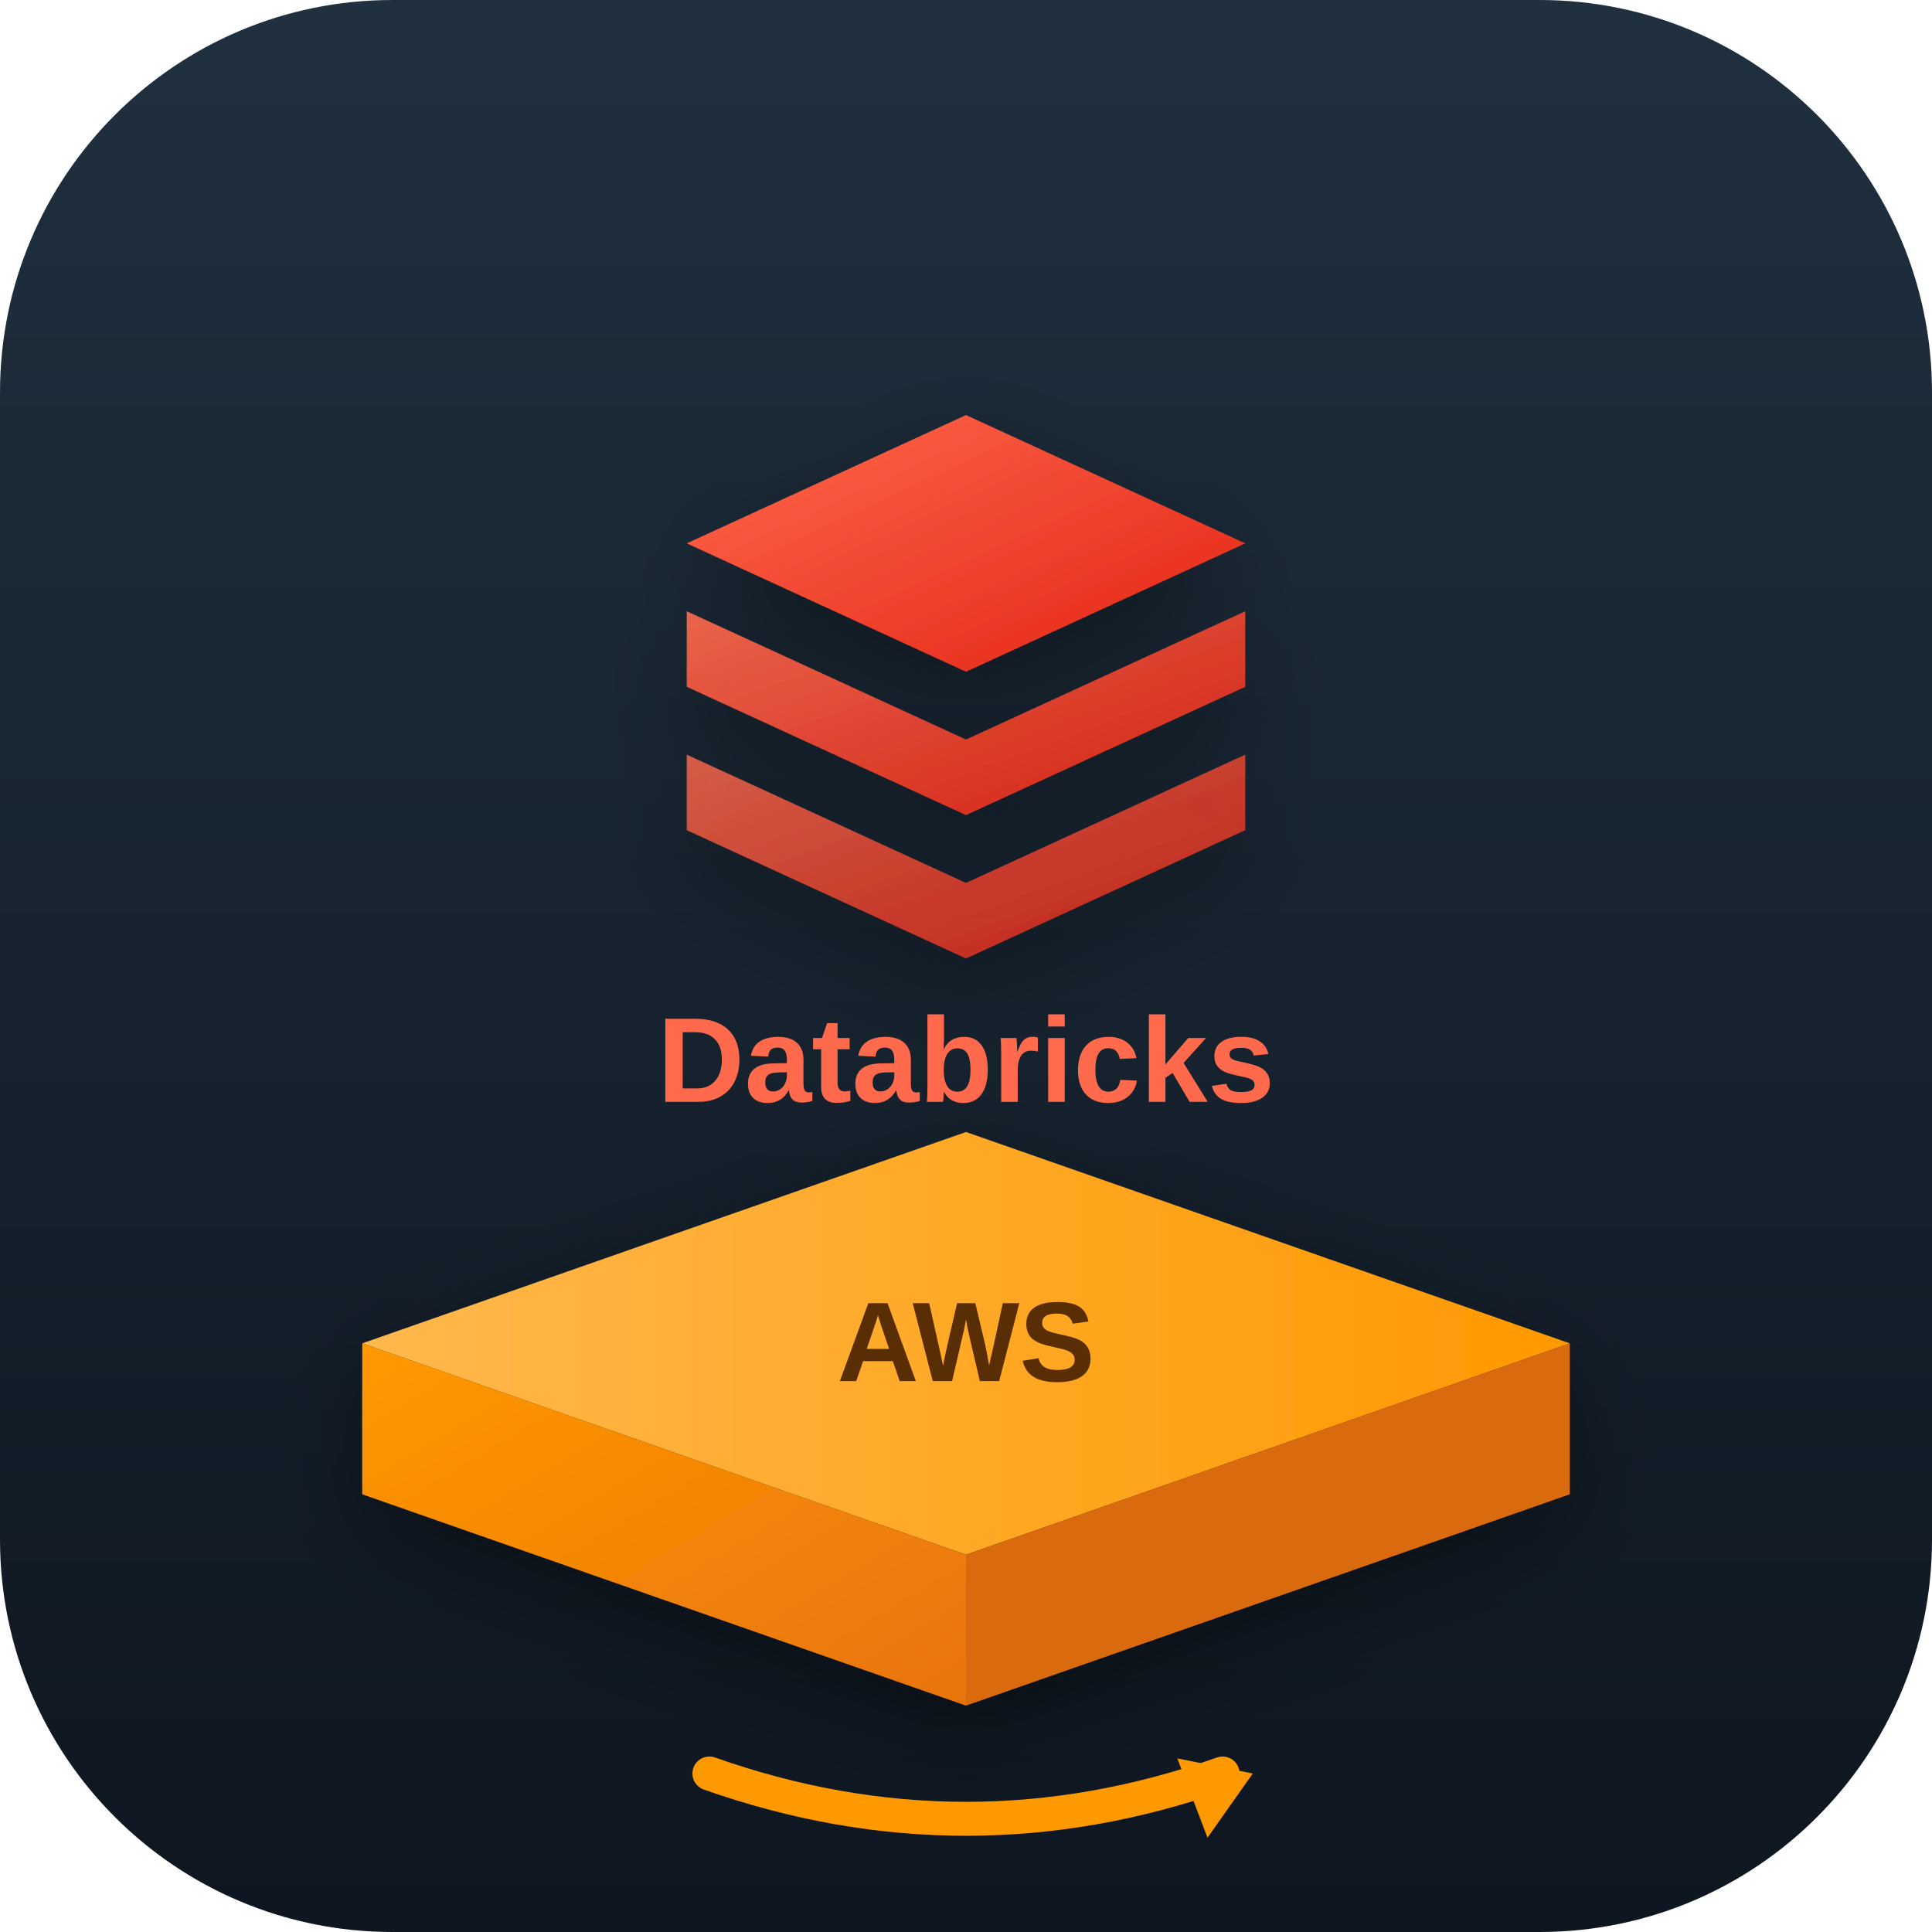
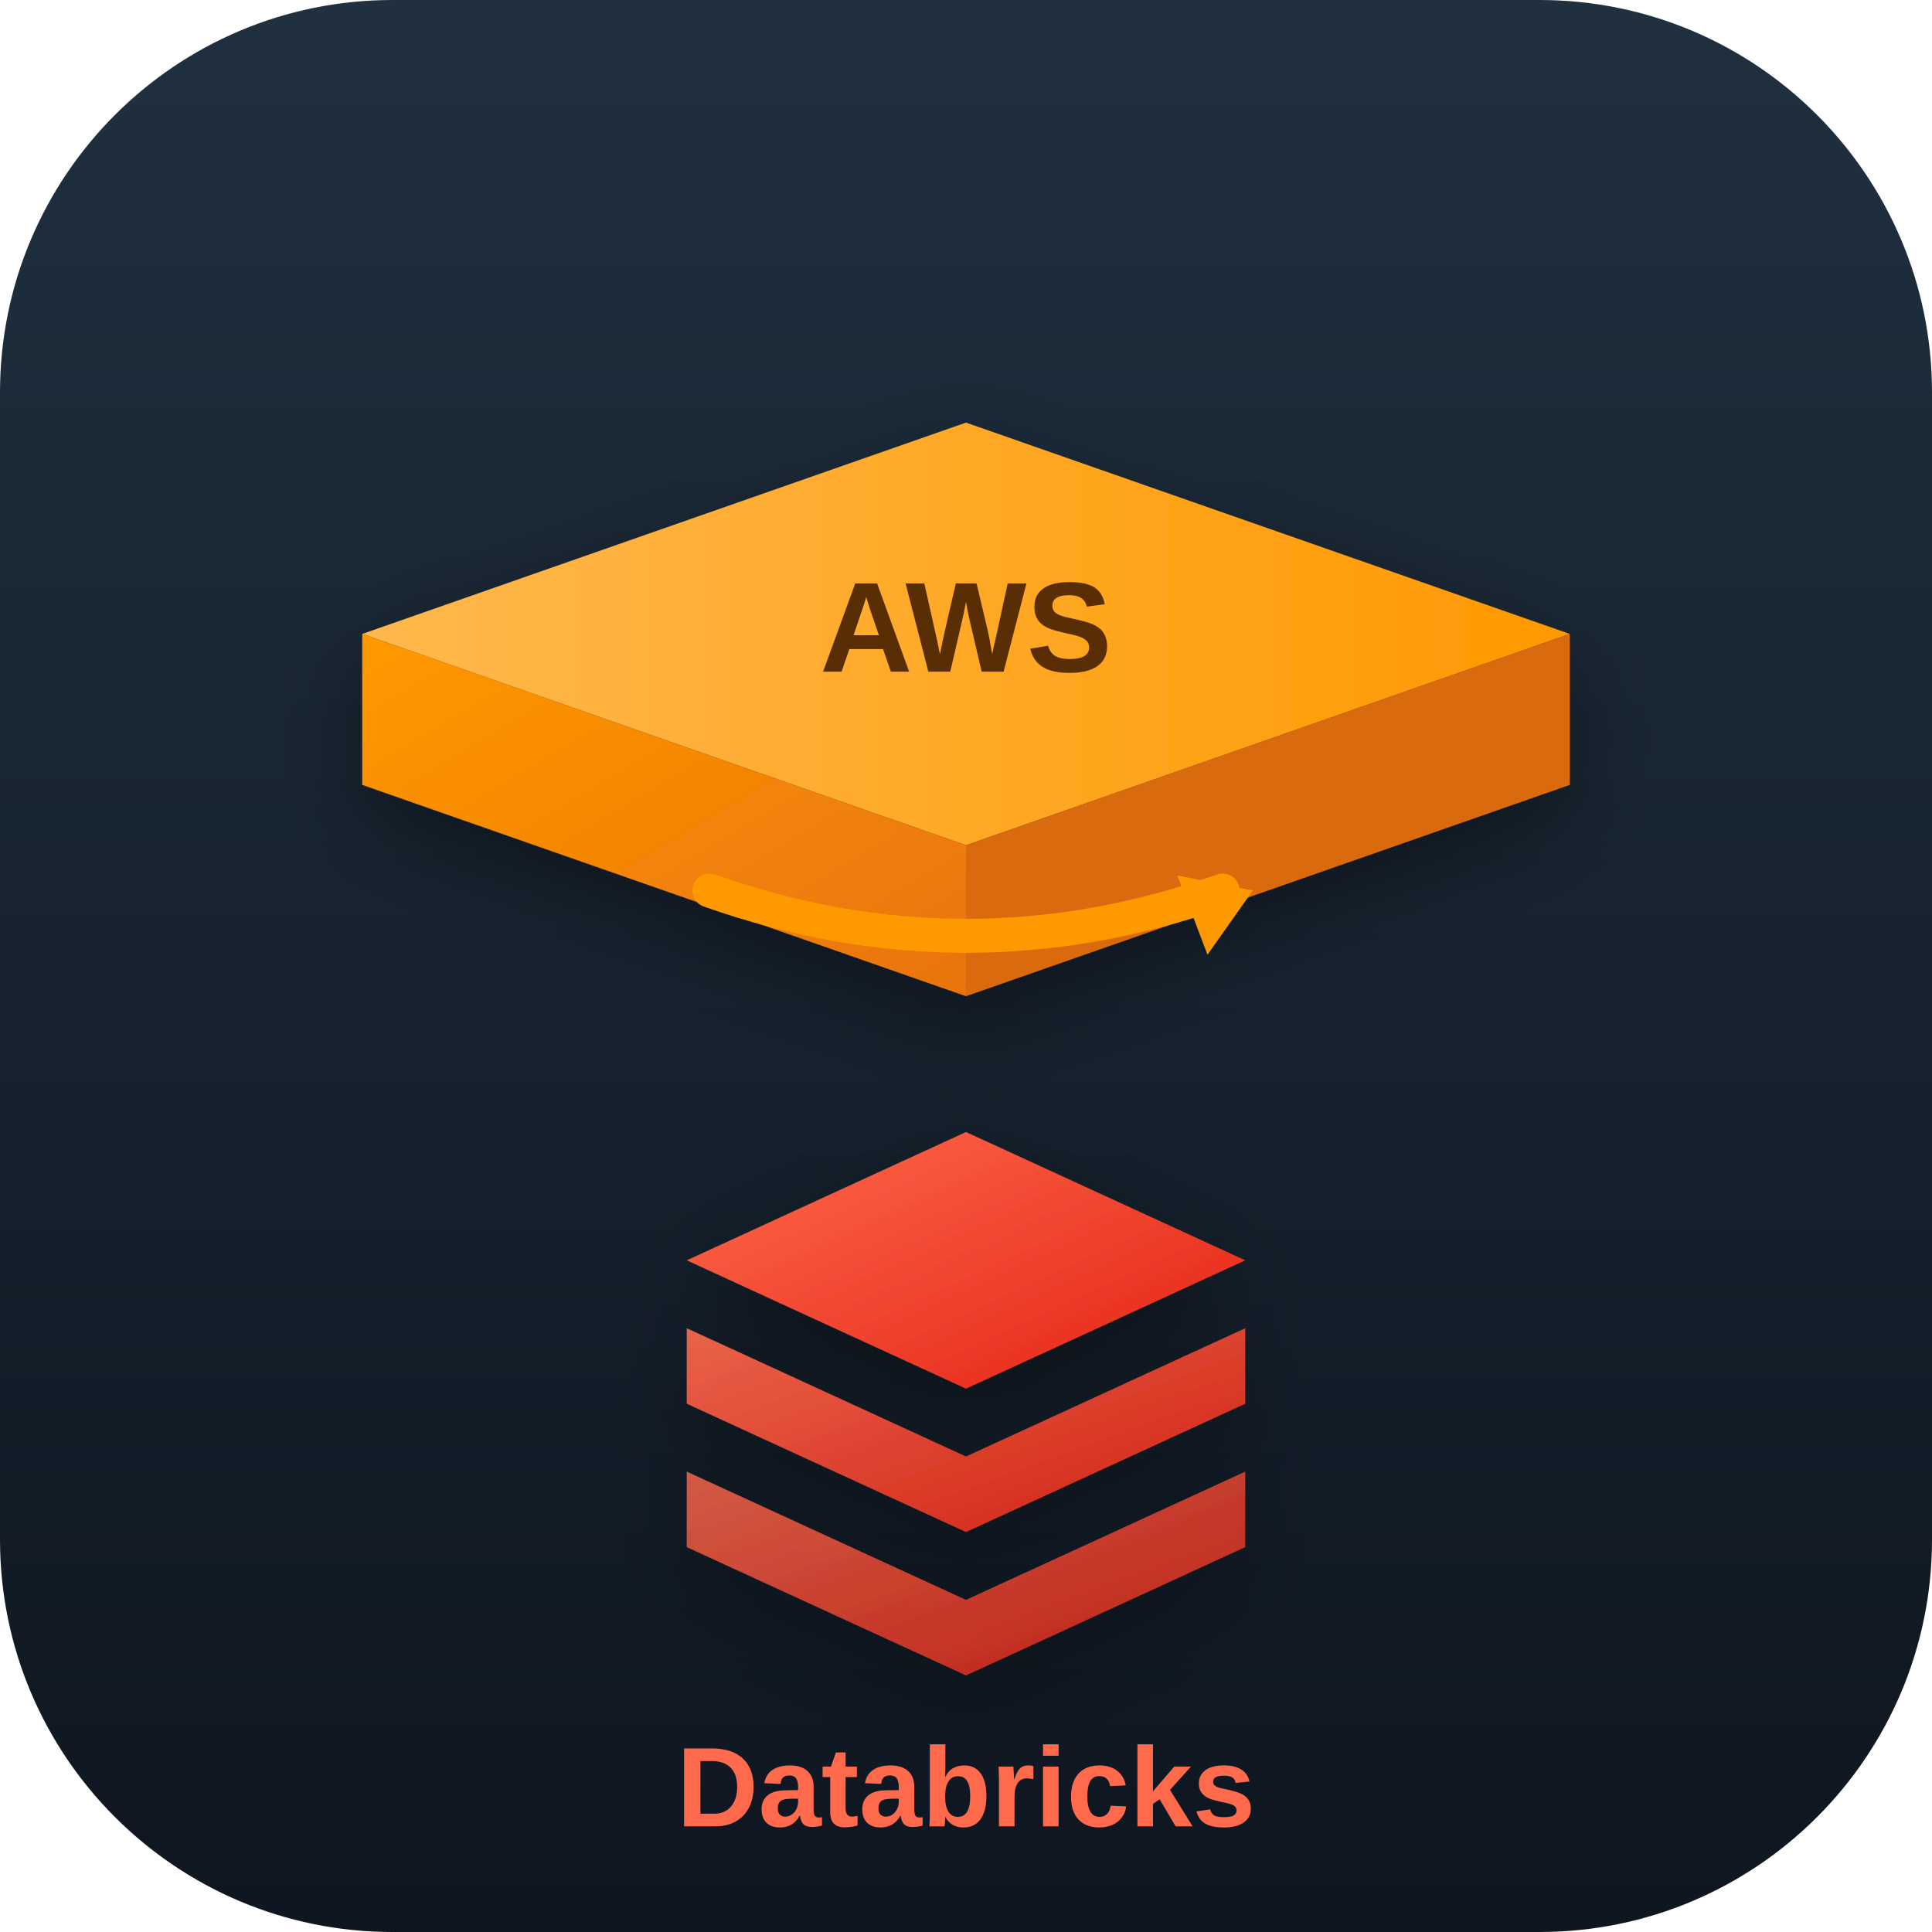
- <svg xmlns="http://www.w3.org/2000/svg" width="512" height="512" viewBox="0 0 512 512" role="img" aria-label="Databricks on AWS infrastructure">
+ <svg xmlns="http://www.w3.org/2000/svg" width="512" height="512" viewBox="0 0 512 512" role="img" aria-label="AWS platform on top of Databricks">
  <defs>
    <linearGradient id="bg" x1="0" y1="0" x2="0" y2="1">
      <stop offset="0" stop-color="#20303F" />
      <stop offset="1" stop-color="#0E1620" />
    </linearGradient>
    <linearGradient id="platform" x1="0" y1="0" x2="1" y2="1">
      <stop offset="0" stop-color="#FF9900" />
      <stop offset="1" stop-color="#E8730C" />
    </linearGradient>
    <linearGradient id="platformTop" x1="0" y1="0" x2="1" y2="0">
      <stop offset="0" stop-color="#FFB84D" />
      <stop offset="1" stop-color="#FF9900" />
    </linearGradient>
    <linearGradient id="brick" x1="0" y1="0" x2="1" y2="1">
      <stop offset="0" stop-color="#FF6A4D" />
      <stop offset="1" stop-color="#E32213" />
    </linearGradient>
    <filter id="soft" x="-30%" y="-30%" width="160%" height="160%">
      <feDropShadow dx="0" dy="8" stdDeviation="12" flood-color="#000000" flood-opacity="0.4" />
    </filter>
  </defs>
  <rect x="0" y="0" width="512" height="512" rx="104" fill="url(#bg)" />
-   <g filter="url(#soft)">
-     <path d="M96 356 L256 300 L416 356 L256 412 Z" fill="url(#platformTop)" />
-     <path d="M96 356 L256 412 L256 452 L96 396 Z" fill="url(#platform)" />
-     <path d="M416 356 L256 412 L256 452 L416 396 Z" fill="#D96A0B" />
-   </g>
-   <text x="256" y="366" text-anchor="middle" font-family="Arial, Helvetica, sans-serif" font-size="30" font-weight="800" fill="#5A2E04">AWS</text>
-   <path d="M188 470 q68 24 136 0" fill="none" stroke="#FF9900" stroke-width="9" stroke-linecap="round" />
-   <path d="M312 466 l20 4 -12 17 z" fill="#FF9900" />
-   <g filter="url(#soft)" transform="translate(256,110)">
+   <g filter="url(#soft)" transform="translate(256,300)">
    <path d="M0 0 L74 34 L0 68 L-74 34 Z" fill="url(#brick)" />
    <path d="M-74 52 L0 86 L74 52 L74 72 L0 106 L-74 72 Z" fill="url(#brick)" opacity="0.9" />
    <path d="M-74 90 L0 124 L74 90 L74 110 L0 144 L-74 110 Z" fill="url(#brick)" opacity="0.8" />
  </g>
-   <text x="256" y="292" text-anchor="middle" font-family="Arial, Helvetica, sans-serif" font-size="32" font-weight="800" fill="#FF6A4D">Databricks</text>
+   <text x="256" y="484" text-anchor="middle" font-family="Arial, Helvetica, sans-serif" font-size="30" font-weight="800" fill="#FF6A4D">Databricks</text>
+   <g filter="url(#soft)">
+     <path d="M96 168 L256 112 L416 168 L256 224 Z" fill="url(#platformTop)" />
+     <path d="M96 168 L256 224 L256 264 L96 208 Z" fill="url(#platform)" />
+     <path d="M416 168 L256 224 L256 264 L416 208 Z" fill="#D96A0B" />
+   </g>
+   <text x="256" y="178" text-anchor="middle" font-family="Arial, Helvetica, sans-serif" font-size="34" font-weight="800" fill="#5A2E04">AWS</text>
+   <path d="M188 236 q68 24 136 0" fill="none" stroke="#FF9900" stroke-width="9" stroke-linecap="round" />
+   <path d="M312 232 l20 4 -12 17 z" fill="#FF9900" />
</svg>
